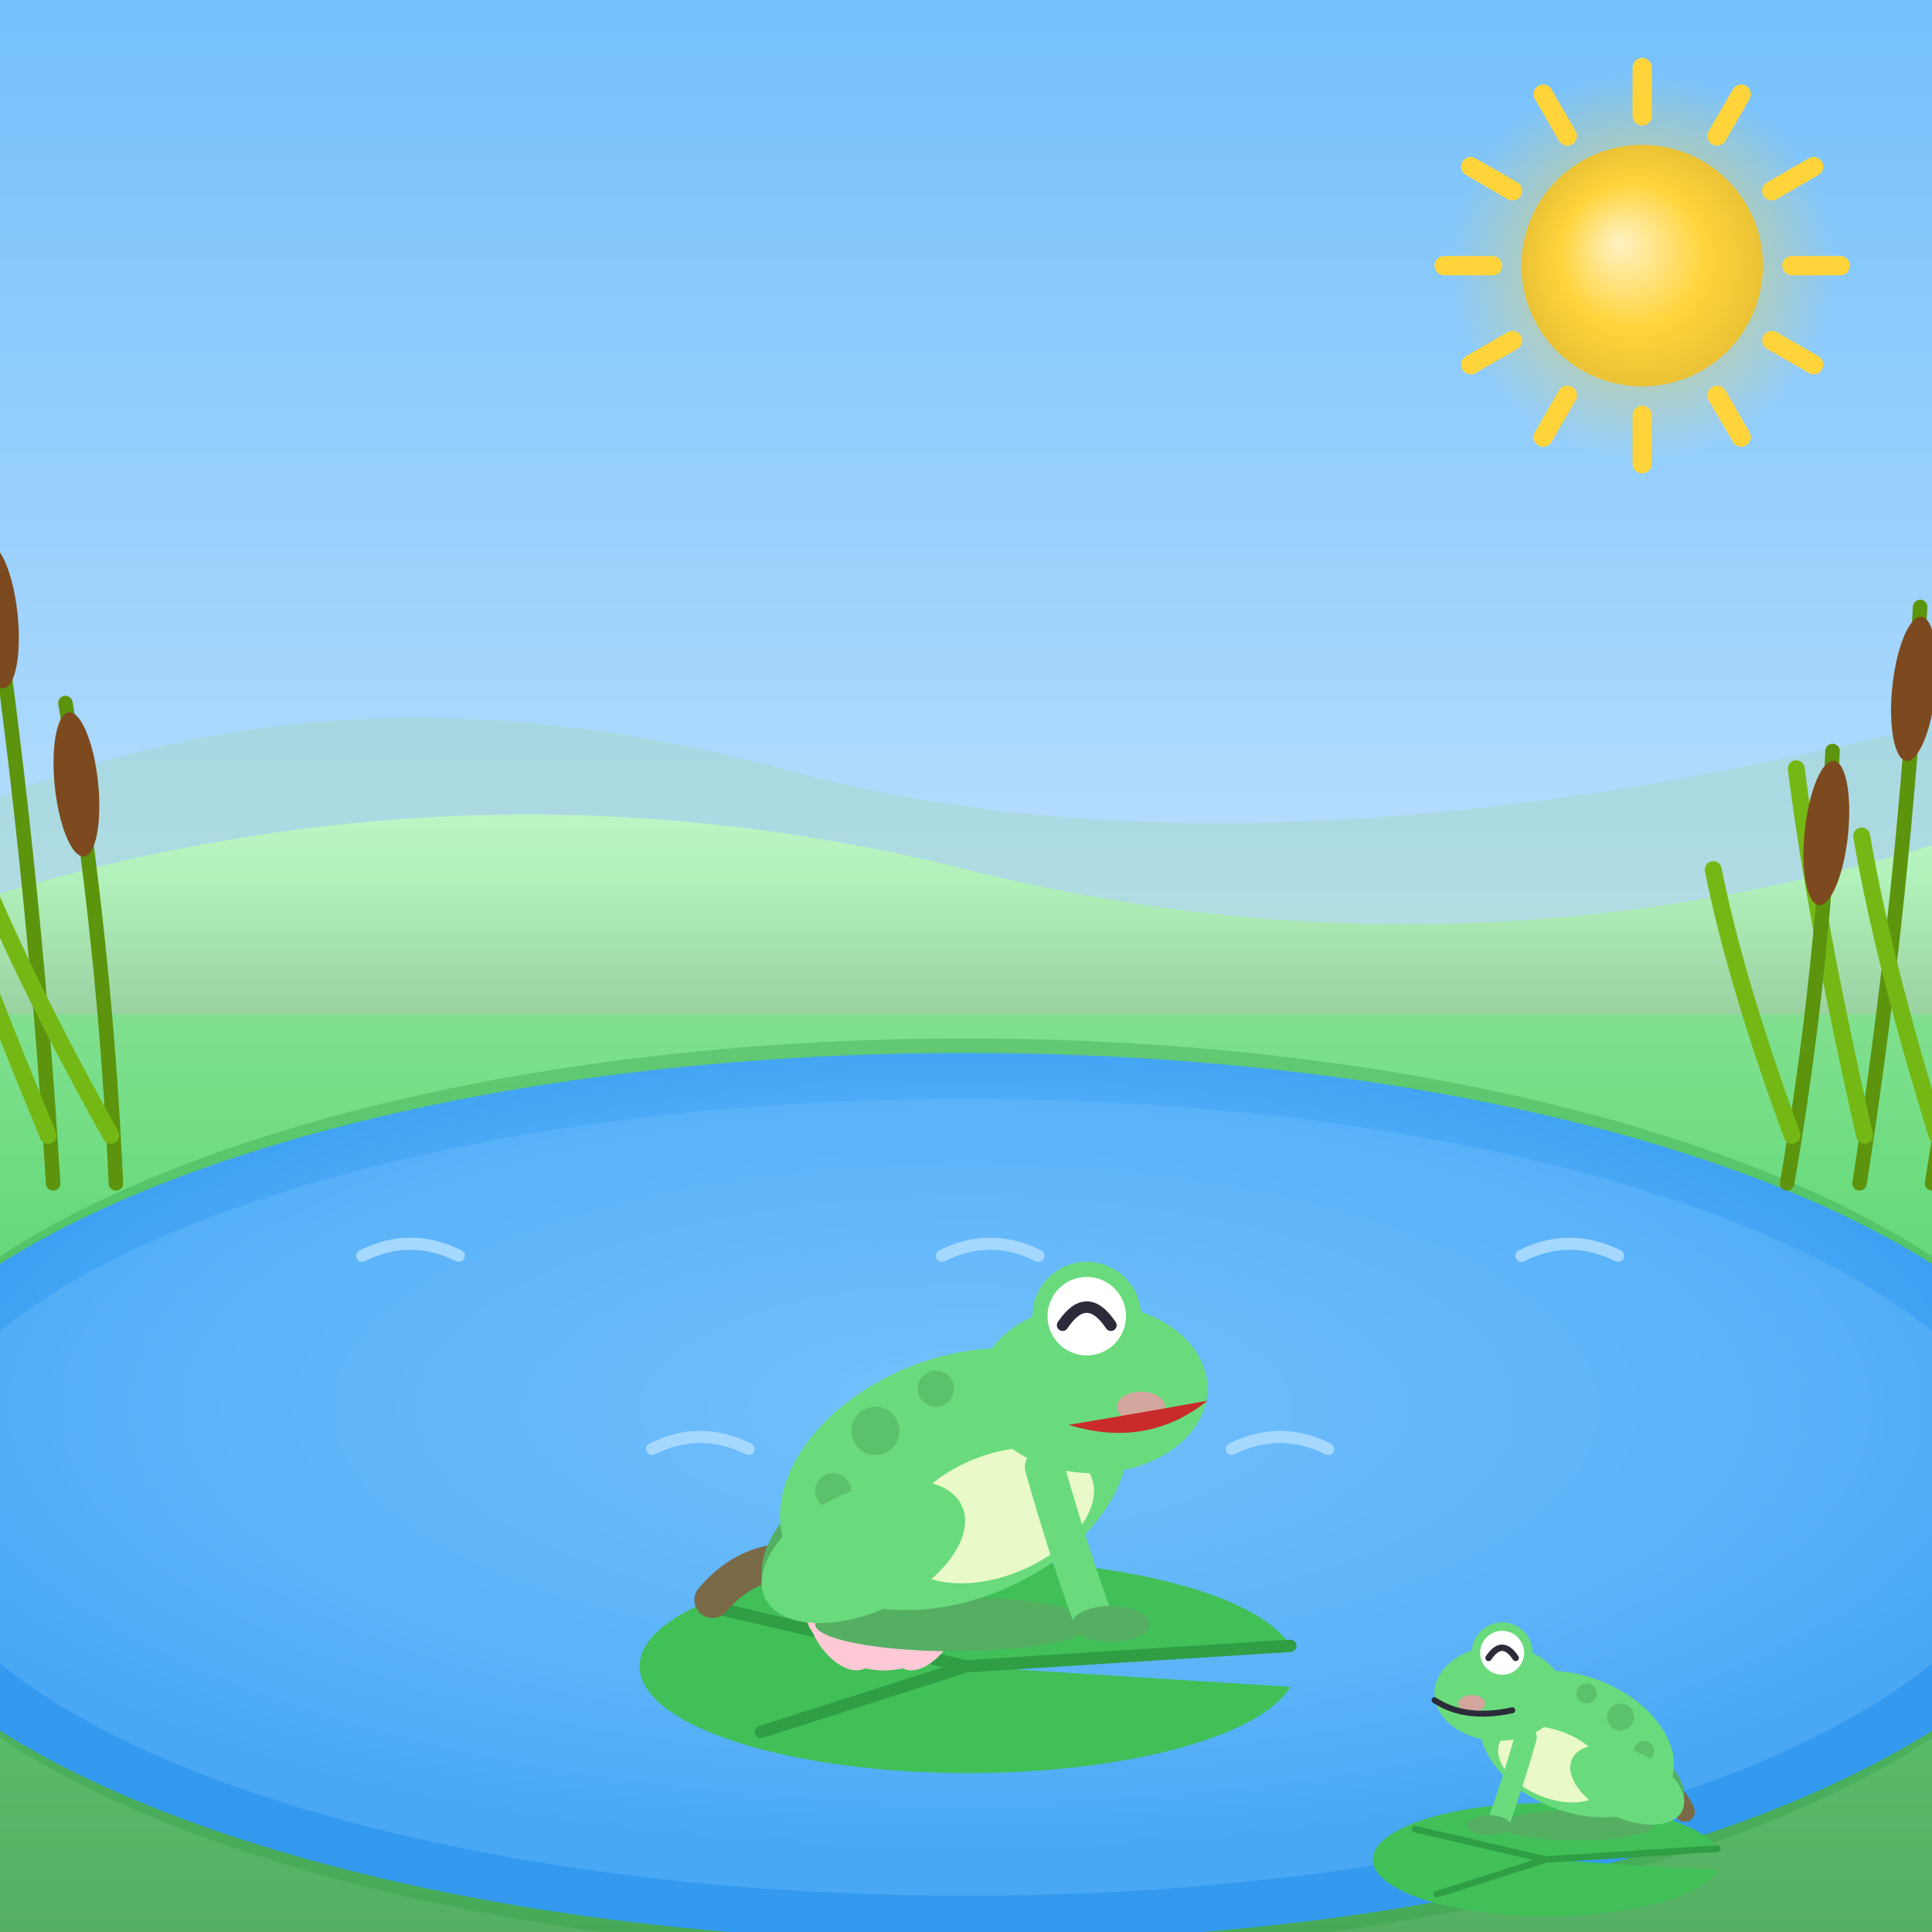
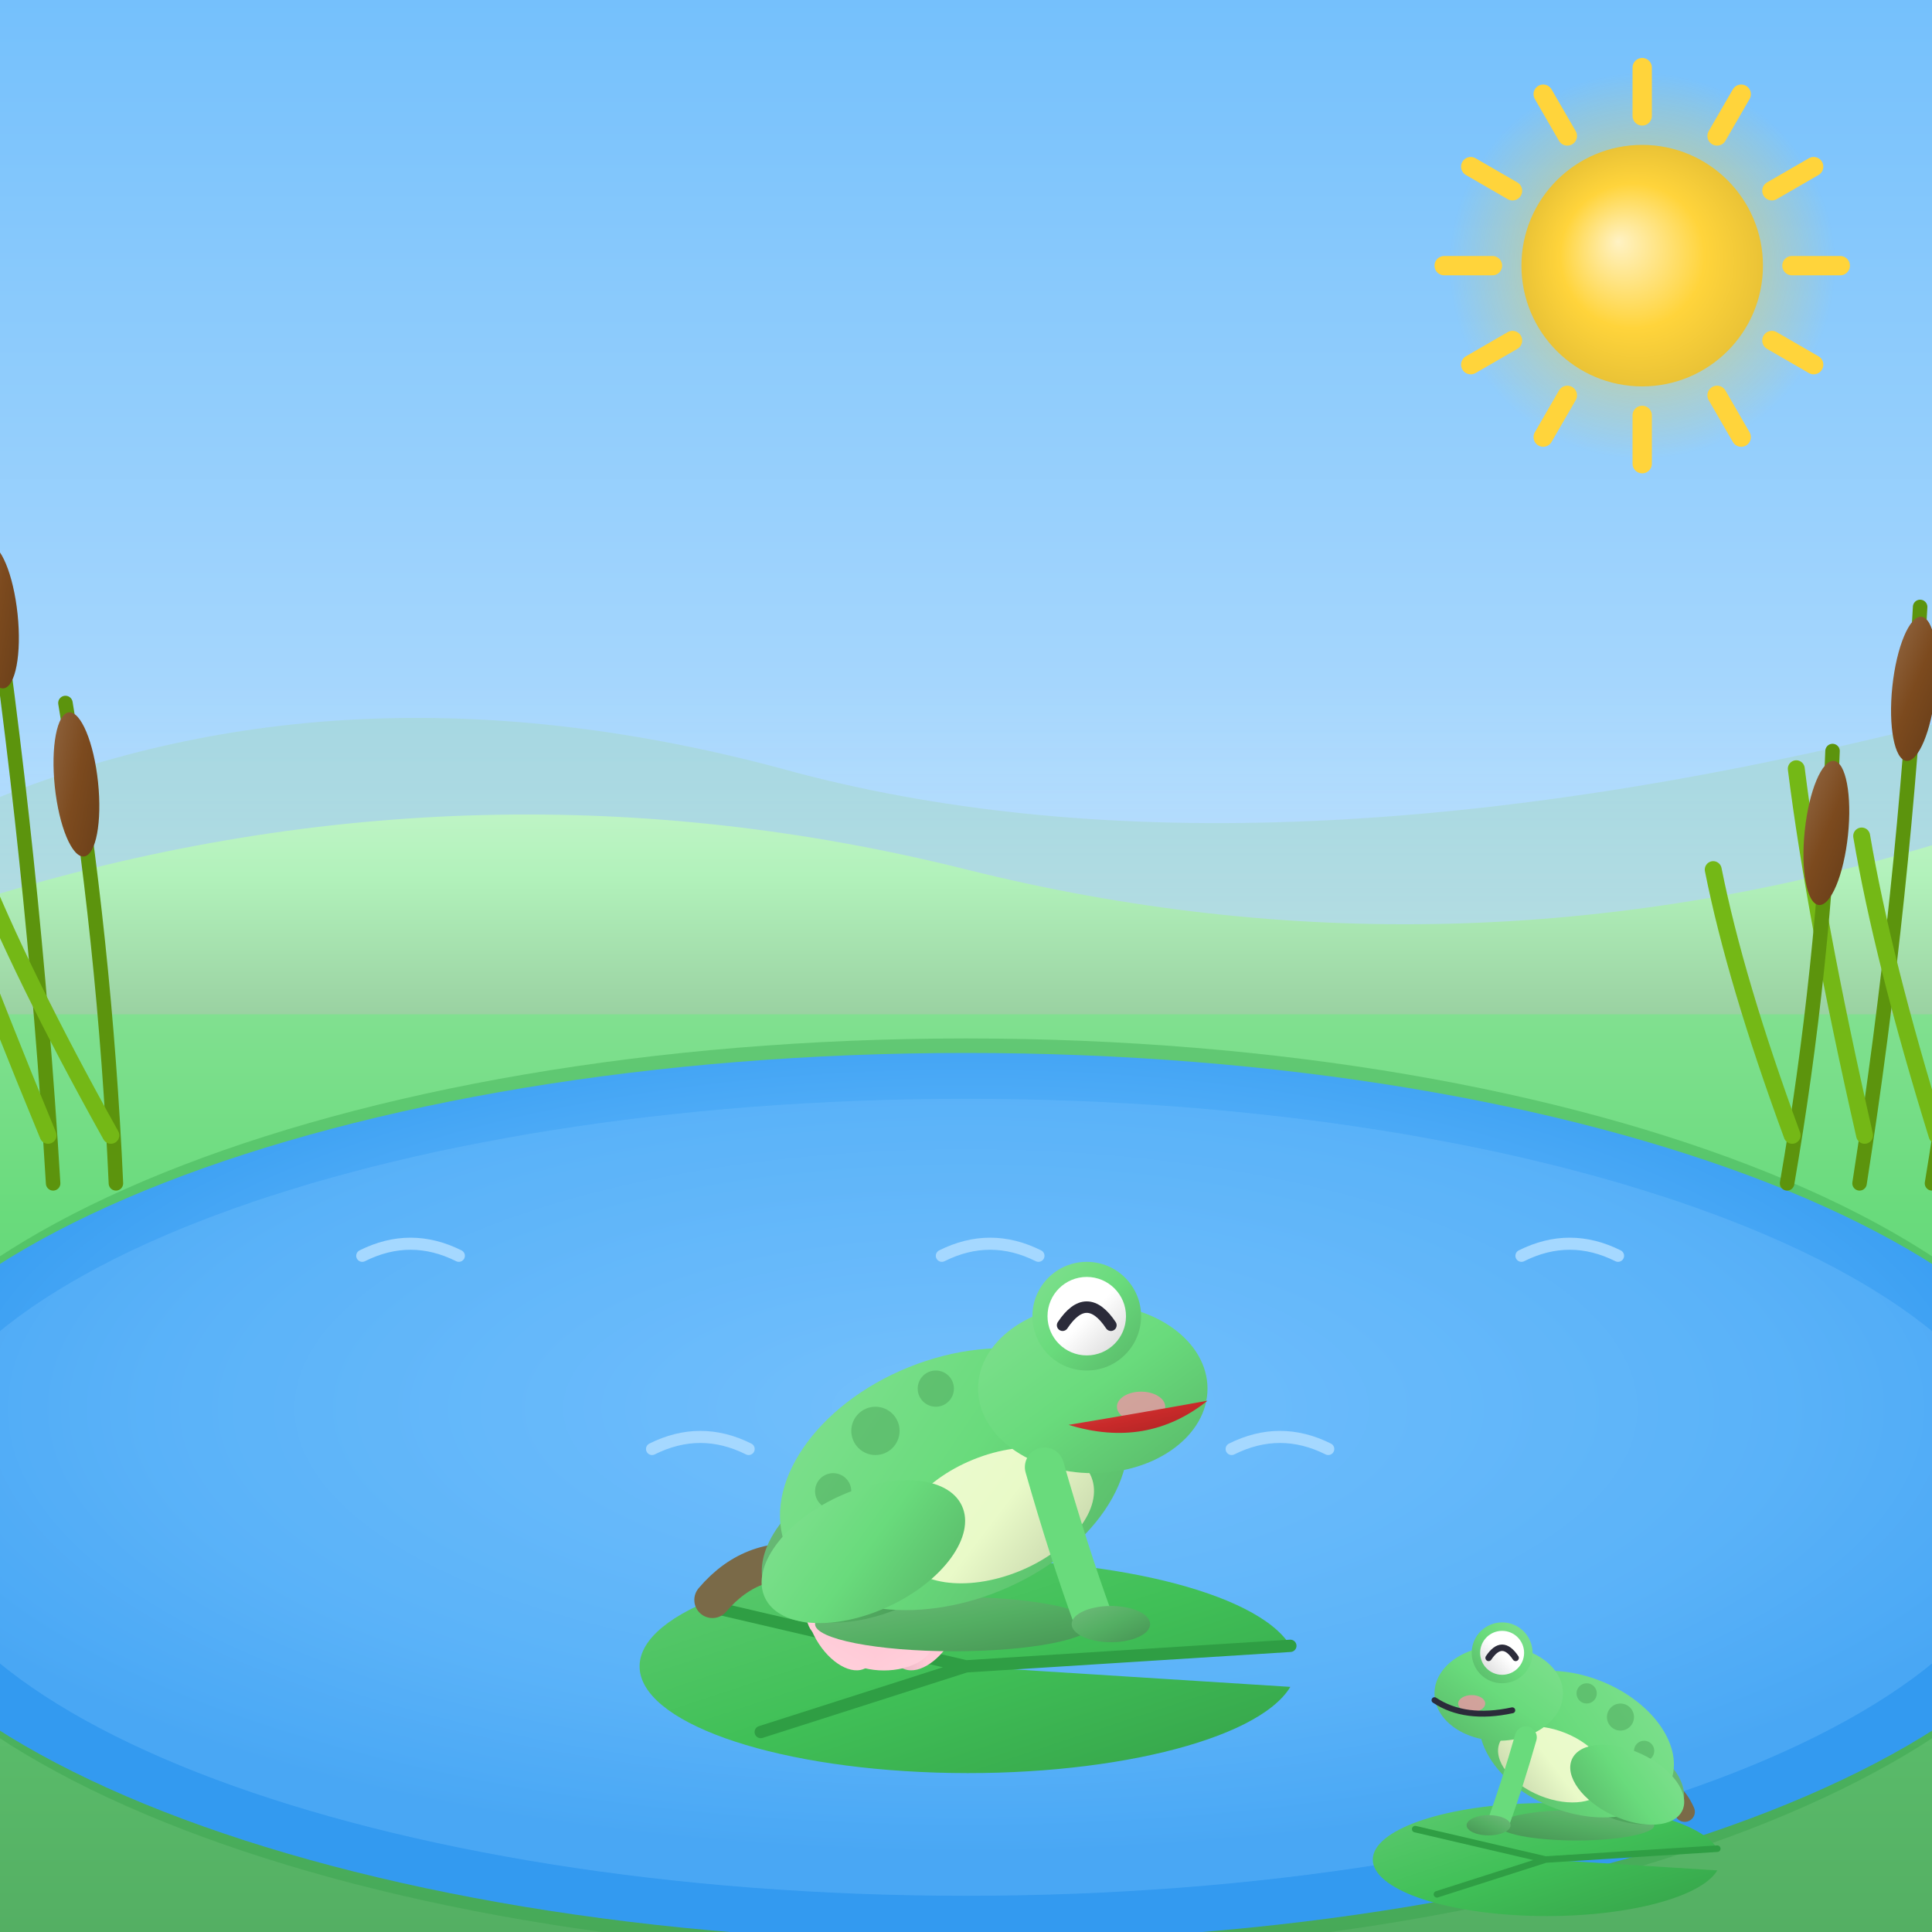
<svg xmlns="http://www.w3.org/2000/svg" viewBox="0 0 800 800" width="800" height="800">
  <defs>
    <linearGradient id="d9" x1="0" y1="0" x2="0" y2="1">
      <stop offset="0" stop-color="#74c0fc" />
      <stop offset="0.5" stop-color="#b9dffd" />
      <stop offset="1" stop-color="#e7f5ff" />
    </linearGradient>
+     <linearGradient id="vol0044542" x1="0" y1="0" x2="1" y2="1">
+       <stop offset="0" stop-color="#ffffff" />
+       <stop offset="0.5" stop-color="#fff" />
+       <stop offset="1" stop-color="#d6d6d6" />
+     </linearGradient>
+     <linearGradient id="vol049394b" x1="0" y1="0" x2="1" y2="1">
+       <stop offset="0" stop-color="#ffd1dc" />
+       <stop offset="0.5" stop-color="#ffc9d6" />
+       <stop offset="1" stop-color="#d6a8b3" />
+     </linearGradient>
+     <linearGradient id="vol3a9f983" x1="0" y1="0" x2="1" y2="1">
+       <stop offset="0" stop-color="#d14c4c" />
+       <stop offset="0.5" stop-color="#c92a2a" />
+       <stop offset="1" stop-color="#a82323" />
+     </linearGradient>
+     <linearGradient id="vol40e19dd" x1="0" y1="0" x2="1" y2="1">
+       <stop offset="0" stop-color="#906642" />
+       <stop offset="0.5" stop-color="#7c4a1e" />
+       <stop offset="1" stop-color="#683e19" />
+     </linearGradient>
    <radialGradient id="vol6ff428d" cx="0.5" cy="0.5" r="0.5" fx="0.4" fy="0.4">
      <stop offset="0" stop-color="#fff2c4" />
      <stop offset="0.6" stop-color="#ffd43b" />
      <stop offset="1" stop-color="#eac336" />
    </radialGradient>
+     <linearGradient id="vol8c3f456" x1="0" y1="0" x2="1" y2="1">
+       <stop offset="0" stop-color="#5eca71" />
+       <stop offset="0.5" stop-color="#40c057" />
+       <stop offset="1" stop-color="#35a149" />
+     </linearGradient>
    <linearGradient id="vol904759d" x1="0" y1="0" x2="0" y2="1">
      <stop offset="0.35" stop-color="#f0f9ff" stop-opacity="0" />
      <stop offset="0.75" stop-color="#f0f9ff" stop-opacity="0.35" />
      <stop offset="1" stop-color="#f0f9ff" stop-opacity="0.1" />
+     </linearGradient>
+     <linearGradient id="vol942bb39" x1="0" y1="0" x2="1" y2="1">
+       <stop offset="0" stop-color="#ecfad0" />
+       <stop offset="0.5" stop-color="#e9fac8" />
+       <stop offset="1" stop-color="#c3d2a8" />
    </linearGradient>
    <radialGradient id="vol95a9ccf" cx="0.5" cy="0.4" r="0.5">
      <stop offset="0" stop-color="#74c0fc" />
      <stop offset="0.7" stop-color="#4dabf7" />
      <stop offset="1" stop-color="#339af0" />
    </radialGradient>
    <radialGradient id="vola5db7ce" cx="0.5" cy="0.5" r="0.5">
      <stop offset="0.55" stop-color="#ffd43b" stop-opacity="0.35" />
      <stop offset="1" stop-color="#ffd43b" stop-opacity="0" />
    </radialGradient>
+     <linearGradient id="volbb93d11" x1="0" y1="0" x2="1" y2="1">
+       <stop offset="0" stop-color="#ffda5a" />
+       <stop offset="0.5" stop-color="#ffd43b" />
+       <stop offset="1" stop-color="#d6b231" />
+     </linearGradient>
    <linearGradient id="volce002ab" x1="0" y1="0" x2="0" y2="1">
      <stop offset="0" stop-color="#81e090" />
      <stop offset="0.22" stop-color="#69db7c" />
      <stop offset="1" stop-color="#54af63" />
+     </linearGradient>
+     <linearGradient id="vold24fdfb" x1="0" y1="0" x2="1" y2="1">
+       <stop offset="0" stop-color="#81e090" />
+       <stop offset="0.5" stop-color="#69db7c" />
+       <stop offset="1" stop-color="#58b768" />
+     </linearGradient>
+     <linearGradient id="voldf783ad" x1="0" y1="0" x2="1" y2="1">
+       <stop offset="0" stop-color="#6fbb7b" />
+       <stop offset="0.5" stop-color="#54af63" />
+       <stop offset="1" stop-color="#469353" />
    </linearGradient>
    <linearGradient id="volf3b3932" x1="0" y1="0" x2="0" y2="1">
      <stop offset="0" stop-color="#bef4c5" />
      <stop offset="0.22" stop-color="#b2f2bb" />
      <stop offset="1" stop-color="#8ec195" />
    </linearGradient>
  </defs>
  <rect x="0" y="0" width="800" height="800" fill="url(#d9)" />
  <rect x="0" y="0" width="800" height="800" fill="url(#vol904759d)" />
  <path d="M 0 330 Q 150 270 330 320 Q 520 370 800 300 L 800 430 L 0 430 Z" fill="#a5d8c0" opacity="0.45" />
  <path d="M 0 370 Q 200 310 400 360 T 800 350 L 800 450 L 0 450 Z" fill="url(#volf3b3932)" />
  <rect x="0" y="420" width="800" height="380" fill="url(#volce002ab)" />
  <ellipse cx="400" cy="620" rx="470" ry="190" fill="#2f9e44" opacity="0.35" />
  <ellipse cx="400" cy="620" rx="470" ry="184" fill="url(#vol95a9ccf)" />
  <ellipse cx="400" cy="620" rx="440" ry="165" fill="#74c0fc" opacity="0.35" />
  <path d="M 150 520 q 20 -10 40 0" fill="none" stroke="#a5d8ff" stroke-width="5" stroke-linecap="round" stroke-linejoin="round" />
  <path d="M 270 600 q 20 -10 40 0" fill="none" stroke="#a5d8ff" stroke-width="5" stroke-linecap="round" stroke-linejoin="round" />
  <path d="M 390 520 q 20 -10 40 0" fill="none" stroke="#a5d8ff" stroke-width="5" stroke-linecap="round" stroke-linejoin="round" />
  <path d="M 510 600 q 20 -10 40 0" fill="none" stroke="#a5d8ff" stroke-width="5" stroke-linecap="round" stroke-linejoin="round" />
  <path d="M 630 520 q 20 -10 40 0" fill="none" stroke="#a5d8ff" stroke-width="5" stroke-linecap="round" stroke-linejoin="round" />
  <g transform="translate(-6 490) rotate(-6)">
    <path d="M 0 0 Q 6 -115.0 0 -230" fill="none" stroke="#5c940d" stroke-width="6" stroke-linecap="round" stroke-linejoin="round" />
-     <ellipse cx="1" cy="-196" rx="9" ry="30" fill="#7c4a1e" />
+     <ellipse cx="1" cy="-196" rx="9" ry="30" fill="url(#vol40e19dd)" />
    <path d="M 0 -20 Q -30 -103.5 -44 -161.0" fill="none" stroke="#74b816" stroke-width="7" stroke-linecap="round" stroke-linejoin="round" />
  </g>
  <g transform="translate(22 490) rotate(-6)">
    <path d="M 0 0 Q 6 -135.0 0 -270" fill="none" stroke="#5c940d" stroke-width="6" stroke-linecap="round" stroke-linejoin="round" />
-     <ellipse cx="1" cy="-236" rx="9" ry="30" fill="#7c4a1e" />
+     <ellipse cx="1" cy="-236" rx="9" ry="30" fill="url(#vol40e19dd)" />
    <path d="M 0 -20 Q -30 -121.5 -44 -189.0" fill="none" stroke="#74b816" stroke-width="7" stroke-linecap="round" stroke-linejoin="round" />
  </g>
  <g transform="translate(48 490) rotate(-6)">
    <path d="M 0 0 Q 6 -100.0 0 -200" fill="none" stroke="#5c940d" stroke-width="6" stroke-linecap="round" stroke-linejoin="round" />
-     <ellipse cx="1" cy="-166" rx="9" ry="30" fill="#7c4a1e" />
+     <ellipse cx="1" cy="-166" rx="9" ry="30" fill="url(#vol40e19dd)" />
    <path d="M 0 -20 Q -30 -90.0 -44 -140.0" fill="none" stroke="#74b816" stroke-width="7" stroke-linecap="round" stroke-linejoin="round" />
  </g>
  <g transform="translate(770 490) rotate(6)">
    <path d="M 0 0 Q 6 -120.0 0 -240" fill="none" stroke="#5c940d" stroke-width="6" stroke-linecap="round" stroke-linejoin="round" />
-     <ellipse cx="1" cy="-206" rx="9" ry="30" fill="#7c4a1e" />
+     <ellipse cx="1" cy="-206" rx="9" ry="30" fill="url(#vol40e19dd)" />
    <path d="M 0 -20 Q -30 -108.0 -44 -168.0" fill="none" stroke="#74b816" stroke-width="7" stroke-linecap="round" stroke-linejoin="round" />
  </g>
  <g transform="translate(800 490) rotate(6)">
    <path d="M 0 0 Q 6 -100.0 0 -200" fill="none" stroke="#5c940d" stroke-width="6" stroke-linecap="round" stroke-linejoin="round" />
-     <ellipse cx="1" cy="-166" rx="9" ry="30" fill="#7c4a1e" />
+     <ellipse cx="1" cy="-166" rx="9" ry="30" fill="url(#vol40e19dd)" />
    <path d="M 0 -20 Q -30 -90.0 -44 -140.0" fill="none" stroke="#74b816" stroke-width="7" stroke-linecap="round" stroke-linejoin="round" />
  </g>
  <g transform="translate(740 490) rotate(6)">
    <path d="M 0 0 Q 6 -90.0 0 -180" fill="none" stroke="#5c940d" stroke-width="6" stroke-linecap="round" stroke-linejoin="round" />
-     <ellipse cx="1" cy="-146" rx="9" ry="30" fill="#7c4a1e" />
+     <ellipse cx="1" cy="-146" rx="9" ry="30" fill="url(#vol40e19dd)" />
    <path d="M 0 -20 Q -30 -81.0 -44 -126" fill="none" stroke="#74b816" stroke-width="7" stroke-linecap="round" stroke-linejoin="round" />
  </g>
  <g transform="translate(400 690) scale(1.7 1.7)">
-     <path d="M 0 0 L 79 -5 A 80 26 0 1 0 79 5 Z" fill="#40c057" />
+     <path d="M 0 0 L 79 -5 A 80 26 0 1 0 79 5 Z" fill="url(#vol8c3f456)" />
    <path d="M 0 0 L 79 -5 M 0 0 L -60 -14 M 0 0 L -50 16" fill="none" stroke="#2f9e44" stroke-width="3" stroke-linecap="round" stroke-linejoin="round" />
-     <ellipse cx="-20" cy="-22" rx="12" ry="7" fill="#ffc9d6" />
-     <ellipse cx="-9.6" cy="-18" rx="12" ry="7" fill="#ffc9d6" transform="rotate(60 -9.6 -18)" />
-     <ellipse cx="-9.6" cy="-10" rx="12" ry="7" fill="#ffc9d6" transform="rotate(120 -9.6 -10)" />
-     <ellipse cx="-20" cy="-6" rx="12" ry="7" fill="#ffc9d6" transform="rotate(180 -20 -6)" />
-     <ellipse cx="-30.4" cy="-10" rx="12" ry="7" fill="#ffc9d6" transform="rotate(240 -30.4 -10)" />
-     <ellipse cx="-30.4" cy="-18" rx="12" ry="7" fill="#ffc9d6" transform="rotate(300 -30.4 -18)" />
-     <circle cx="-20" cy="-14" r="6" fill="#ffd43b" />
+     <ellipse cx="-20" cy="-22" rx="12" ry="7" fill="url(#vol049394b)" />
+     <ellipse cx="-9.6" cy="-18" rx="12" ry="7" fill="url(#vol049394b)" transform="rotate(60 -9.6 -18)" />
+     <ellipse cx="-9.6" cy="-10" rx="12" ry="7" fill="url(#vol049394b)" transform="rotate(120 -9.6 -10)" />
+     <ellipse cx="-20" cy="-6" rx="12" ry="7" fill="url(#vol049394b)" transform="rotate(180 -20 -6)" />
+     <ellipse cx="-30.4" cy="-10" rx="12" ry="7" fill="url(#vol049394b)" transform="rotate(240 -30.4 -10)" />
+     <ellipse cx="-30.4" cy="-18" rx="12" ry="7" fill="url(#vol049394b)" transform="rotate(300 -30.4 -18)" />
+     <circle cx="-20" cy="-14" r="6" fill="url(#volbb93d11)" />
  </g>
  <g transform="translate(400 680) scale(1.25 1.25)">
    <path d="M -50 -26 Q -70.4 -30 -84 -14" fill="none" stroke="#7a6a48" stroke-width="12" stroke-linecap="round" stroke-linejoin="round" />
-     <ellipse cx="-4" cy="-6" rx="46" ry="9" fill="#54af63" />
-     <ellipse cx="-30" cy="-34" rx="40" ry="24" fill="#54af63" transform="rotate(-25 -30 -34)" />
-     <ellipse cx="-4" cy="-54" rx="60" ry="40" fill="#69db7c" transform="rotate(-22 -4 -54)" />
-     <ellipse cx="10" cy="-42" rx="34" ry="20" fill="#e9fac8" transform="rotate(-22 10 -42)" />
+     <ellipse cx="-4" cy="-6" rx="46" ry="9" fill="url(#voldf783ad)" />
+     <ellipse cx="-30" cy="-34" rx="40" ry="24" fill="url(#voldf783ad)" transform="rotate(-25 -30 -34)" />
+     <ellipse cx="-4" cy="-54" rx="60" ry="40" fill="url(#vold24fdfb)" transform="rotate(-22 -4 -54)" />
+     <ellipse cx="10" cy="-42" rx="34" ry="20" fill="url(#vol942bb39)" transform="rotate(-22 10 -42)" />
    <circle cx="-30" cy="-70" r="8" fill="#54af63" opacity="0.6" />
    <circle cx="-10" cy="-84" r="6" fill="#54af63" opacity="0.6" />
    <circle cx="-44" cy="-50" r="6" fill="#54af63" opacity="0.6" />
-     <ellipse cx="-34" cy="-30" rx="36" ry="20" fill="#69db7c" transform="rotate(-25 -34 -30)" />
-     <ellipse cx="42" cy="-84" rx="38" ry="28" fill="#69db7c" />
-     <circle cx="40" cy="-108" r="18" fill="#69db7c" />
-     <circle cx="40" cy="-108" r="13" fill="#fff" />
+     <ellipse cx="-34" cy="-30" rx="36" ry="20" fill="url(#vold24fdfb)" transform="rotate(-25 -34 -30)" />
+     <ellipse cx="42" cy="-84" rx="38" ry="28" fill="url(#vold24fdfb)" />
+     <circle cx="40" cy="-108" r="18" fill="url(#vold24fdfb)" />
+     <circle cx="40" cy="-108" r="13" fill="url(#vol0044542)" />
    <path d="M 32 -105 Q 40 -117 48 -105" fill="none" stroke="#2b2b3a" stroke-width="3.8" stroke-linecap="round" stroke-linejoin="round" />
    <ellipse cx="58" cy="-78" rx="8" ry="5" fill="#ff8fab" opacity="0.7" />
-     <path d="M 80 -80 Q 60 -64 34 -72 Q 58 -76 80 -80 Z" fill="#c92a2a" />
+     <path d="M 80 -80 Q 60 -64 34 -72 Q 58 -76 80 -80 Z" fill="url(#vol3a9f983)" />
    <path d="M 26 -58 Q 34 -30 42 -8" fill="none" stroke="#69db7c" stroke-width="13" stroke-linecap="round" stroke-linejoin="round" />
-     <ellipse cx="48" cy="-6" rx="13" ry="6" fill="#54af63" />
+     <ellipse cx="48" cy="-6" rx="13" ry="6" fill="url(#voldf783ad)" />
  </g>
  <g transform="translate(640 770) scale(0.9 0.9)">
-     <path d="M 0 0 L 79 -5 A 80 26 0 1 0 79 5 Z" fill="#40c057" />
+     <path d="M 0 0 L 79 -5 A 80 26 0 1 0 79 5 Z" fill="url(#vol8c3f456)" />
    <path d="M 0 0 L 79 -5 M 0 0 L -60 -14 M 0 0 L -50 16" fill="none" stroke="#2f9e44" stroke-width="3" stroke-linecap="round" stroke-linejoin="round" />
  </g>
  <g transform="translate(650 760) scale(-0.7 0.7)">
    <path d="M -50 -26 Q -60.8 -30 -68 -14" fill="none" stroke="#7a6a48" stroke-width="12" stroke-linecap="round" stroke-linejoin="round" />
-     <ellipse cx="-4" cy="-6" rx="46" ry="9" fill="#54af63" />
-     <ellipse cx="-30" cy="-34" rx="40" ry="24" fill="#54af63" transform="rotate(-25 -30 -34)" />
-     <ellipse cx="-4" cy="-54" rx="60" ry="40" fill="#69db7c" transform="rotate(-22 -4 -54)" />
-     <ellipse cx="10" cy="-42" rx="34" ry="20" fill="#e9fac8" transform="rotate(-22 10 -42)" />
+     <ellipse cx="-4" cy="-6" rx="46" ry="9" fill="url(#voldf783ad)" />
+     <ellipse cx="-30" cy="-34" rx="40" ry="24" fill="url(#voldf783ad)" transform="rotate(-25 -30 -34)" />
+     <ellipse cx="-4" cy="-54" rx="60" ry="40" fill="url(#vold24fdfb)" transform="rotate(-22 -4 -54)" />
+     <ellipse cx="10" cy="-42" rx="34" ry="20" fill="url(#vol942bb39)" transform="rotate(-22 10 -42)" />
    <circle cx="-30" cy="-70" r="8" fill="#54af63" opacity="0.6" />
    <circle cx="-10" cy="-84" r="6" fill="#54af63" opacity="0.6" />
    <circle cx="-44" cy="-50" r="6" fill="#54af63" opacity="0.6" />
-     <ellipse cx="-34" cy="-30" rx="36" ry="20" fill="#69db7c" transform="rotate(-25 -34 -30)" />
-     <ellipse cx="42" cy="-84" rx="38" ry="28" fill="#69db7c" />
-     <circle cx="40" cy="-108" r="18" fill="#69db7c" />
-     <circle cx="40" cy="-108" r="13" fill="#fff" />
+     <ellipse cx="-34" cy="-30" rx="36" ry="20" fill="url(#vold24fdfb)" transform="rotate(-25 -34 -30)" />
+     <ellipse cx="42" cy="-84" rx="38" ry="28" fill="url(#vold24fdfb)" />
+     <circle cx="40" cy="-108" r="18" fill="url(#vold24fdfb)" />
+     <circle cx="40" cy="-108" r="13" fill="url(#vol0044542)" />
    <path d="M 32 -105 Q 40 -117 48 -105" fill="none" stroke="#2b2b3a" stroke-width="3.8" stroke-linecap="round" stroke-linejoin="round" />
    <ellipse cx="58" cy="-78" rx="8" ry="5" fill="#ff8fab" opacity="0.7" />
    <path d="M 80 -80 Q 62 -68 34 -74" fill="none" stroke="#2b2b3a" stroke-width="3.5" stroke-linecap="round" stroke-linejoin="round" />
    <path d="M 26 -58 Q 34 -30 42 -8" fill="none" stroke="#69db7c" stroke-width="13" stroke-linecap="round" stroke-linejoin="round" />
-     <ellipse cx="48" cy="-6" rx="13" ry="6" fill="#54af63" />
+     <ellipse cx="48" cy="-6" rx="13" ry="6" fill="url(#voldf783ad)" />
  </g>
  <g>
    <circle cx="680" cy="110" r="80" fill="url(#vola5db7ce)" />
    <line x1="742" y1="110" x2="762" y2="110" stroke="#ffd43b" stroke-width="8" stroke-linecap="round" />
    <line x1="733.7" y1="141" x2="751" y2="151" stroke="#ffd43b" stroke-width="8" stroke-linecap="round" />
    <line x1="711" y1="163.7" x2="721" y2="181" stroke="#ffd43b" stroke-width="8" stroke-linecap="round" />
    <line x1="680" y1="172" x2="680" y2="192" stroke="#ffd43b" stroke-width="8" stroke-linecap="round" />
    <line x1="649" y1="163.7" x2="639" y2="181" stroke="#ffd43b" stroke-width="8" stroke-linecap="round" />
    <line x1="626.3" y1="141" x2="609" y2="151" stroke="#ffd43b" stroke-width="8" stroke-linecap="round" />
    <line x1="618" y1="110" x2="598" y2="110" stroke="#ffd43b" stroke-width="8" stroke-linecap="round" />
    <line x1="626.3" y1="79" x2="609" y2="69" stroke="#ffd43b" stroke-width="8" stroke-linecap="round" />
    <line x1="649" y1="56.3" x2="639" y2="39" stroke="#ffd43b" stroke-width="8" stroke-linecap="round" />
    <line x1="680" y1="48" x2="680" y2="28" stroke="#ffd43b" stroke-width="8" stroke-linecap="round" />
    <line x1="711" y1="56.3" x2="721" y2="39" stroke="#ffd43b" stroke-width="8" stroke-linecap="round" />
    <line x1="733.7" y1="79" x2="751" y2="69" stroke="#ffd43b" stroke-width="8" stroke-linecap="round" />
    <circle cx="680" cy="110" r="50" fill="url(#vol6ff428d)" />
  </g>
</svg>
